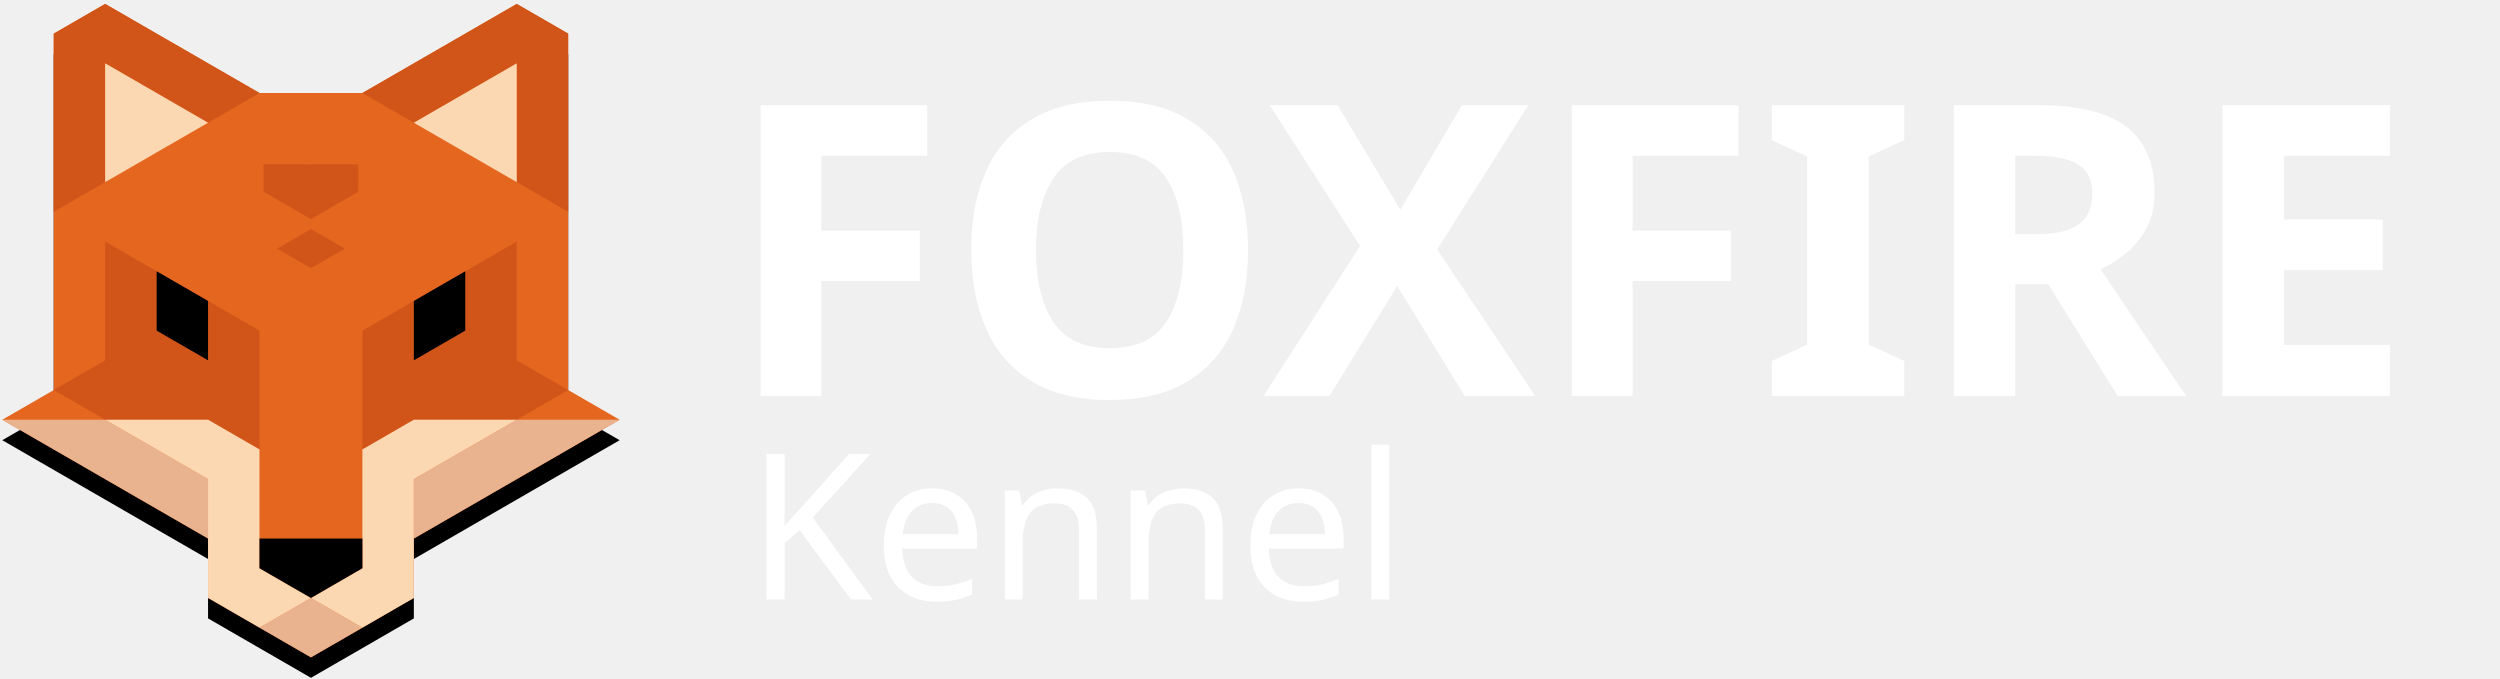
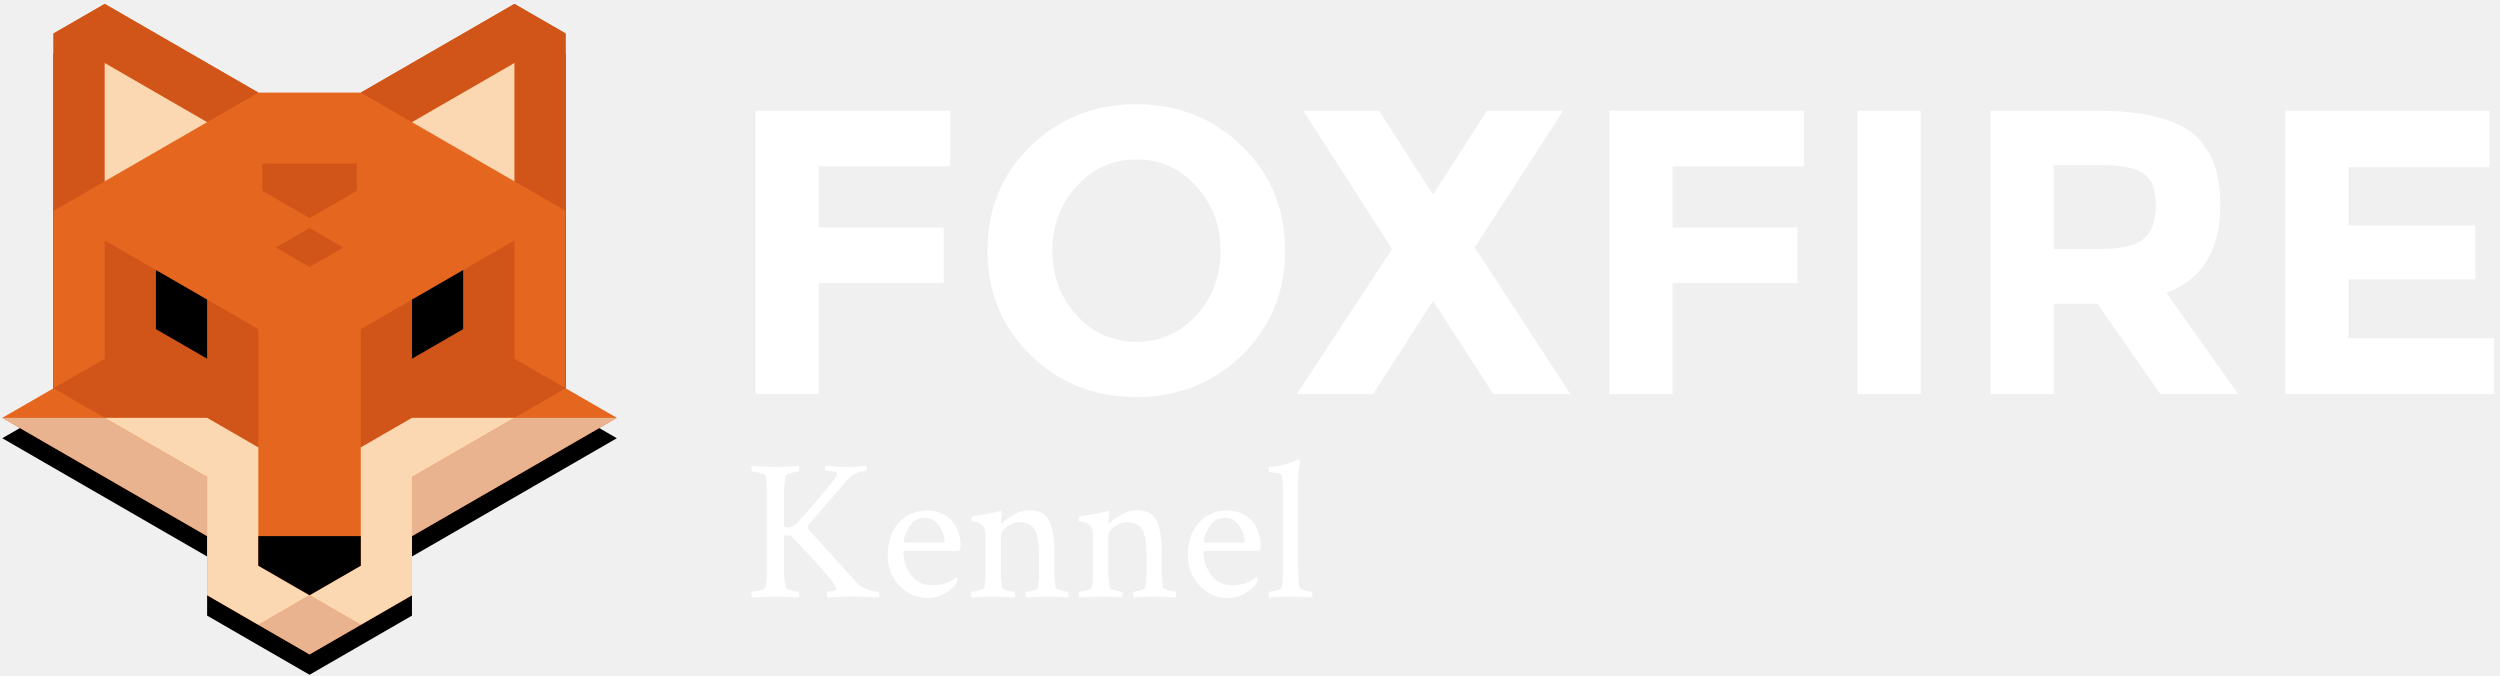
- <svg xmlns="http://www.w3.org/2000/svg" width="221px" height="60px" viewBox="0 0 221 60" version="1.1">
+ <svg xmlns="http://www.w3.org/2000/svg" width="222px" height="60px" viewBox="0 0 222 60" version="1.1">
  <defs />
  <g id="Page-1" stroke="none" stroke-width="1" fill="none" fill-rule="evenodd">
-     <g id="Desktop-HD" transform="translate(-99, -200)">
-       <g id="foxfire-logo-footer-60h" transform="translate(99, 200)">
+     <g id="Desktop-HD" transform="translate(-399, -200)">
+       <g id="foxfire-logo-footer-60h" transform="translate(399, 200)">
        <g id="fox">
          <path d="M50.226,31.039 L50.226,4.783 L45.679,2.157 L41.13,4.783 L36.583,7.407 L32.035,10.034 L22.94,10.034 L18.392,7.407 L13.845,4.783 L9.297,2.157 L4.75,4.783 L4.75,36.289 L0.202,38.914 L9.297,44.165 L13.845,46.792 L18.392,49.417 L18.392,54.667 L22.94,57.294 L27.488,59.919 L32.035,57.294 L36.583,54.667 L36.583,49.417 L41.13,46.792 L45.679,44.165 L50.226,41.54 L54.774,38.914 L50.226,36.289 L50.226,31.039" id="Fill-3" fill="#000000" />
          <path d="M50.226,34.48 L50.226,2.973 L45.679,0.347 L41.13,2.973 L36.583,5.598 L32.035,8.224 L22.94,8.224 L18.392,5.598 L13.845,2.973 L9.297,0.347 L4.75,2.973 L4.75,34.48 L0.202,37.105 L4.75,39.731 L18.392,47.607 L18.392,52.858 L22.94,55.485 L27.488,58.11 L32.035,55.485 L36.583,52.858 L36.583,47.607 L50.226,39.731 L54.774,37.105 L50.226,34.48" id="Fill-11" fill="#E5661F" />
          <path d="M9.297,37.105 L0.202,37.105 L4.75,39.731 L18.392,47.607 L18.392,42.356 L13.845,39.731 L9.297,37.105" id="Fill-12" fill="#E9B38F" />
          <path d="M22.94,55.485 L27.488,58.11 L32.035,55.485 L27.488,52.858 L22.94,55.485" id="Fill-13" fill="#E9B38F" />
          <path d="M45.679,37.105 L41.13,39.731 L36.583,42.356 L36.583,47.607 L50.226,39.731 L54.774,37.105 L45.679,37.105" id="Fill-14" fill="#E9B38F" />
          <path d="M9.297,10.849 L9.297,5.598 L13.845,8.224 L18.392,10.849 L22.94,8.224 L18.392,5.598 L13.845,2.973 L9.297,0.347 L4.75,2.973 L4.75,18.726 L9.297,16.1 L9.297,10.849" id="Fill-15" fill="#D15518" />
          <path d="M18.392,31.854 L13.845,29.228 L13.845,23.978 L9.297,21.352 L9.297,31.854 L4.75,34.48 L9.297,37.105 L18.392,37.105 L22.94,39.731 L22.94,29.228 L18.392,26.602 L18.392,31.854" id="Fill-16" fill="#D15518" />
          <path d="M41.13,2.973 L36.583,5.598 L32.035,8.224 L36.583,10.849 L41.13,8.224 L45.679,5.598 L45.679,16.1 L50.226,18.726 L50.226,2.973 L45.679,0.347 L41.13,2.973" id="Fill-17" fill="#D15518" />
          <path d="M45.679,26.602 L45.679,21.352 L41.13,23.978 L41.13,29.228 L36.583,31.854 L36.583,26.602 L32.035,29.228 L32.035,39.731 L36.583,37.105 L45.679,37.105 L50.226,34.48 L45.679,31.854 L45.679,26.602" id="Fill-18" fill="#D15518" />
          <path d="M18.392,10.849 L13.845,8.224 L9.297,5.598 L9.297,16.1 L13.845,13.475 L18.392,10.849" id="Fill-19" fill="#FCD8B2" />
          <path d="M22.94,44.982 L22.94,39.731 L18.392,37.105 L9.297,37.105 L13.845,39.731 L18.392,42.356 L18.392,52.858 L22.94,55.485 L27.488,52.858 L22.94,50.233 L22.94,44.982" id="Fill-20" fill="#FCD8B2" />
          <path d="M36.583,10.849 L41.13,13.475 L45.679,16.1 L45.679,5.598 L41.13,8.224 L36.583,10.849" id="Fill-21" fill="#FCD8B2" />
          <path d="M36.583,37.105 L32.035,39.731 L32.035,50.233 L27.488,52.858 L32.035,55.485 L36.583,52.858 L36.583,42.356 L41.13,39.731 L45.679,37.105 L36.583,37.105" id="Fill-22" fill="#FCD8B2" />
          <path d="M13.845,29.228 L18.392,31.854 L18.392,26.602 L13.845,23.978 L13.845,29.228" id="Fill-23" fill="#000000" />
          <path d="M22.94,47.607 L22.94,50.233 L27.488,52.858 L32.035,50.233 L32.035,47.607 L22.94,47.607" id="Fill-24" fill="#000000" />
          <path d="M36.583,31.854 L41.13,29.228 L41.13,23.978 L36.583,26.602 L36.583,31.854" id="Fill-25" fill="#000000" />
          <path d="M23.298,14.524 L23.298,16.949 L27.488,19.37 L31.677,16.949 L31.677,14.524 L27.488,14.531 L23.298,14.524" id="Fill-26" fill="#D15518" />
          <path d="M27.488,23.706 L30.482,21.98 L27.488,20.252 L24.495,21.98 L27.488,23.706" id="Fill-27" fill="#D15518" />
        </g>
-         <text id="FOXFIRE" font-family="Montserrat" font-size="36" font-weight="bold" fill="#FFFFFF">
-           <tspan x="64" y="35">FOXFIRE</tspan>
-         </text>
-         <text id="Kennel" font-family="Crimson Text" font-size="18" font-weight="normal" fill="#FFFFFF">
-           <tspan x="66" y="53">Kennel</tspan>
-         </text>
+         <path d="M84.376,9.836 L84.376,14.768 L72.712,14.768 L72.712,20.204 L83.8,20.204 L83.8,25.136 L72.712,25.136 L72.712,35 L67.096,35 L67.096,9.836 L84.376,9.836 Z M106.228,16.532 C104.788,14.948 103.018,14.156 100.918,14.156 C98.818,14.156 97.048,14.948 95.608,16.532 C94.168,18.116 93.448,20.03 93.448,22.274 C93.448,24.518 94.168,26.426 95.608,27.998 C97.048,29.57 98.818,30.356 100.918,30.356 C103.018,30.356 104.788,29.57 106.228,27.998 C107.668,26.426 108.388,24.518 108.388,22.274 C108.388,20.03 107.668,18.116 106.228,16.532 L106.228,16.532 Z M100.9,35.252 C97.18,35.252 94.048,34.01 91.504,31.526 C88.96,29.042 87.688,25.952 87.688,22.256 C87.688,18.56 88.96,15.47 91.504,12.986 C94.048,10.502 97.18,9.26 100.9,9.26 C104.62,9.26 107.752,10.502 110.296,12.986 C112.84,15.47 114.112,18.56 114.112,22.256 C114.112,25.952 112.84,29.042 110.296,31.526 C107.752,34.01 104.62,35.252 100.9,35.252 L100.9,35.252 Z M132.04,9.836 L138.808,9.836 L130.96,21.968 L139.456,35 L132.616,35 L127.252,26.72 L121.924,35 L115.156,35 L123.616,22.112 L115.732,9.836 L122.464,9.836 L127.252,17.288 L132.04,9.836 Z M160.192,9.836 L160.192,14.768 L148.528,14.768 L148.528,20.204 L159.616,20.204 L159.616,25.136 L148.528,25.136 L148.528,35 L142.912,35 L142.912,9.836 L160.192,9.836 Z M164.944,9.836 L170.56,9.836 L170.56,35 L164.944,35 L164.944,9.836 Z M197.164,18.188 C197.164,22.22 195.568,24.824 192.376,26 L198.748,35 L191.836,35 L186.256,26.972 L182.368,26.972 L182.368,35 L176.752,35 L176.752,9.836 L186.292,9.836 C190.204,9.836 192.994,10.496 194.662,11.816 C196.33,13.136 197.164,15.26 197.164,18.188 L197.164,18.188 Z M190.396,21.176 C191.092,20.552 191.44,19.562 191.44,18.206 C191.44,16.85 191.08,15.92 190.36,15.416 C189.64,14.912 188.38,14.66 186.58,14.66 L182.368,14.66 L182.368,22.112 L186.472,22.112 C188.392,22.112 189.7,21.8 190.396,21.176 L190.396,21.176 Z M221.068,9.836 L221.068,14.84 L208.54,14.84 L208.54,20.024 L219.808,20.024 L219.808,24.812 L208.54,24.812 L208.54,30.032 L221.464,30.032 L221.464,35 L202.924,35 L202.924,9.836 L221.068,9.836 Z" id="FOXFIRE" fill="#FFFFFF" />
+         <path d="M68.9,41.469 C69.135,41.469 69.363,41.463 69.586,41.451 C69.809,41.439 70.049,41.425 70.307,41.407 C70.564,41.39 70.775,41.375 70.939,41.363 C70.963,41.41 70.972,41.507 70.966,41.653 C70.96,41.8 70.939,41.873 70.904,41.873 C70.787,41.873 70.576,41.914 70.271,41.996 C69.967,42.078 69.803,42.16 69.779,42.242 C69.674,42.652 69.621,43.197 69.621,43.877 L69.621,46.742 L69.744,46.848 L69.867,46.848 C70.242,46.848 70.582,46.678 70.887,46.338 C72.258,44.803 73.266,43.613 73.91,42.77 C74.191,42.43 74.332,42.207 74.332,42.102 C74.332,41.902 73.998,41.803 73.33,41.803 C73.283,41.803 73.26,41.75 73.26,41.645 C73.26,41.539 73.271,41.445 73.295,41.363 C73.447,41.375 73.646,41.39 73.893,41.407 C74.139,41.425 74.367,41.439 74.578,41.451 C74.789,41.463 74.988,41.469 75.176,41.469 C75.469,41.469 75.803,41.454 76.178,41.425 C76.553,41.396 76.811,41.375 76.951,41.363 C76.975,41.41 76.983,41.495 76.978,41.618 C76.972,41.741 76.951,41.803 76.916,41.803 C76.201,41.885 75.662,42.131 75.299,42.541 L71.766,46.654 C71.672,46.76 71.713,46.918 71.889,47.129 L76.125,51.787 C76.313,51.986 76.559,52.15 76.863,52.279 C77.168,52.408 77.405,52.484 77.575,52.508 C77.745,52.531 77.883,52.543 77.988,52.543 C78.047,52.543 78.076,52.648 78.076,52.859 C78.076,52.941 78.064,53.006 78.041,53.053 C76.869,52.994 76.143,52.965 75.861,52.965 C75.568,52.965 75.305,52.971 75.07,52.982 C74.836,52.994 74.572,53.006 74.279,53.018 C73.986,53.029 73.723,53.041 73.488,53.053 C73.441,53.006 73.418,52.909 73.418,52.763 C73.418,52.616 73.441,52.543 73.488,52.543 C73.629,52.543 73.79,52.52 73.972,52.473 C74.153,52.426 74.244,52.355 74.244,52.262 C74.244,51.887 72.914,50.334 70.254,47.604 C70.207,47.557 70.037,47.533 69.744,47.533 C69.662,47.533 69.621,47.58 69.621,47.674 L69.621,50.557 C69.621,51.236 69.674,51.781 69.779,52.191 C69.803,52.273 69.967,52.353 70.271,52.429 C70.576,52.505 70.787,52.543 70.904,52.543 C70.939,52.543 70.96,52.613 70.966,52.754 C70.972,52.895 70.963,52.994 70.939,53.053 C69.768,52.994 69.088,52.965 68.9,52.965 C68.842,52.965 68.139,52.994 66.791,53.053 C66.744,53.006 66.721,52.918 66.721,52.789 C66.721,52.625 66.744,52.543 66.791,52.543 C66.943,52.543 67.169,52.508 67.468,52.438 C67.767,52.367 67.934,52.285 67.969,52.191 C68.051,51.875 68.092,51.354 68.092,50.627 L68.092,43.807 C68.092,43.08 68.051,42.559 67.969,42.242 C67.934,42.148 67.767,42.063 67.468,41.987 C67.169,41.911 66.943,41.873 66.791,41.873 C66.744,41.873 66.721,41.797 66.721,41.645 C66.721,41.504 66.744,41.41 66.791,41.363 C66.943,41.375 67.254,41.396 67.723,41.425 C68.191,41.454 68.584,41.469 68.9,41.469 L68.9,41.469 Z M82.137,45.986 C81.527,45.986 81.062,46.247 80.739,46.769 C80.417,47.29 80.256,47.721 80.256,48.061 C80.256,48.143 80.291,48.184 80.361,48.184 L83.789,48.184 C83.848,48.184 83.877,48.125 83.877,48.008 C83.877,47.633 83.719,47.202 83.402,46.716 C83.086,46.229 82.664,45.986 82.137,45.986 L82.137,45.986 Z M82.312,45.336 C82.852,45.336 83.326,45.438 83.736,45.644 C84.146,45.849 84.46,46.112 84.677,46.435 C84.894,46.757 85.052,47.085 85.151,47.419 C85.251,47.753 85.301,48.084 85.301,48.412 C85.301,48.646 85.266,48.79 85.195,48.843 C85.125,48.896 84.99,48.922 84.791,48.922 L80.361,48.922 C80.268,48.922 80.221,48.951 80.221,49.01 C80.221,49.748 80.443,50.428 80.889,51.049 C81.334,51.67 81.979,51.98 82.822,51.98 C83.068,51.98 83.303,51.957 83.525,51.91 C83.748,51.863 83.938,51.808 84.097,51.743 C84.255,51.679 84.39,51.614 84.501,51.55 C84.612,51.485 84.709,51.424 84.791,51.365 L84.914,51.277 C84.984,51.277 85.02,51.354 85.02,51.506 C85.02,51.6 84.984,51.705 84.914,51.822 C84.68,52.15 84.334,52.446 83.877,52.71 C83.42,52.974 82.922,53.105 82.383,53.105 C81.41,53.105 80.575,52.739 79.878,52.007 C79.181,51.274 78.832,50.381 78.832,49.326 C78.832,48.096 79.163,47.123 79.825,46.408 C80.487,45.693 81.316,45.336 82.312,45.336 L82.312,45.336 Z M91.4,45.301 C92.221,45.301 92.795,45.594 93.123,46.18 C93.451,46.766 93.615,47.715 93.615,49.027 L93.615,50.627 C93.615,51.307 93.662,51.828 93.756,52.191 C93.779,52.273 93.932,52.353 94.213,52.429 C94.494,52.505 94.693,52.543 94.811,52.543 C94.846,52.543 94.869,52.613 94.881,52.754 C94.893,52.895 94.887,52.994 94.863,53.053 C93.691,52.994 93.064,52.965 92.982,52.965 C92.959,52.965 92.344,52.994 91.137,53.053 C91.09,53.006 91.066,52.909 91.066,52.763 C91.066,52.616 91.09,52.543 91.137,52.543 C91.277,52.543 91.474,52.505 91.726,52.429 C91.978,52.353 92.115,52.273 92.139,52.191 C92.221,51.852 92.262,51.441 92.262,50.961 L92.262,49.203 C92.262,48.113 92.121,47.369 91.84,46.971 C91.559,46.572 91.102,46.373 90.469,46.373 C90.094,46.373 89.733,46.511 89.388,46.786 C89.042,47.062 88.869,47.311 88.869,47.533 L88.869,50.627 C88.869,51.307 88.916,51.828 89.01,52.191 C89.033,52.273 89.186,52.353 89.467,52.429 C89.748,52.505 89.947,52.543 90.064,52.543 C90.1,52.543 90.123,52.613 90.135,52.754 C90.146,52.895 90.141,52.994 90.117,53.053 C88.945,52.994 88.318,52.965 88.236,52.965 C88.166,52.965 87.527,52.994 86.32,53.053 C86.273,53.006 86.25,52.909 86.25,52.763 C86.25,52.616 86.273,52.543 86.32,52.543 C86.461,52.543 86.669,52.505 86.944,52.429 C87.22,52.353 87.369,52.273 87.393,52.191 C87.475,51.852 87.516,51.441 87.516,50.961 L87.516,47.639 C87.516,47.182 87.434,46.865 87.27,46.689 C87.152,46.549 87.009,46.452 86.839,46.399 C86.669,46.347 86.528,46.32 86.417,46.32 C86.306,46.32 86.25,46.309 86.25,46.285 C86.25,46.004 86.285,45.857 86.355,45.846 C87.598,45.658 88.406,45.506 88.781,45.389 C88.793,45.389 88.811,45.386 88.834,45.38 C88.857,45.374 88.869,45.371 88.869,45.371 C88.916,45.371 88.945,45.421 88.957,45.521 C88.969,45.62 88.969,45.693 88.957,45.74 C88.91,46.068 88.887,46.303 88.887,46.443 C88.887,46.49 88.898,46.514 88.922,46.514 C88.934,46.514 88.951,46.502 88.975,46.479 C89.244,46.197 89.61,45.931 90.073,45.679 C90.536,45.427 90.979,45.301 91.4,45.301 L91.4,45.301 Z M100.945,45.301 C101.766,45.301 102.34,45.594 102.668,46.18 C102.996,46.766 103.16,47.715 103.16,49.027 L103.16,50.627 C103.16,51.307 103.207,51.828 103.301,52.191 C103.324,52.273 103.477,52.353 103.758,52.429 C104.039,52.505 104.238,52.543 104.355,52.543 C104.391,52.543 104.414,52.613 104.426,52.754 C104.438,52.895 104.432,52.994 104.408,53.053 C103.236,52.994 102.609,52.965 102.527,52.965 C102.504,52.965 101.889,52.994 100.682,53.053 C100.635,53.006 100.611,52.909 100.611,52.763 C100.611,52.616 100.635,52.543 100.682,52.543 C100.822,52.543 101.019,52.505 101.271,52.429 C101.522,52.353 101.66,52.273 101.684,52.191 C101.766,51.852 101.807,51.441 101.807,50.961 L101.807,49.203 C101.807,48.113 101.666,47.369 101.385,46.971 C101.104,46.572 100.646,46.373 100.014,46.373 C99.639,46.373 99.278,46.511 98.933,46.786 C98.587,47.062 98.414,47.311 98.414,47.533 L98.414,50.627 C98.414,51.307 98.461,51.828 98.555,52.191 C98.578,52.273 98.73,52.353 99.012,52.429 C99.293,52.505 99.492,52.543 99.609,52.543 C99.645,52.543 99.668,52.613 99.68,52.754 C99.691,52.895 99.686,52.994 99.662,53.053 C98.49,52.994 97.863,52.965 97.781,52.965 C97.711,52.965 97.072,52.994 95.865,53.053 C95.818,53.006 95.795,52.909 95.795,52.763 C95.795,52.616 95.818,52.543 95.865,52.543 C96.006,52.543 96.214,52.505 96.489,52.429 C96.765,52.353 96.914,52.273 96.938,52.191 C97.02,51.852 97.061,51.441 97.061,50.961 L97.061,47.639 C97.061,47.182 96.979,46.865 96.814,46.689 C96.697,46.549 96.554,46.452 96.384,46.399 C96.214,46.347 96.073,46.32 95.962,46.32 C95.851,46.32 95.795,46.309 95.795,46.285 C95.795,46.004 95.83,45.857 95.9,45.846 C97.143,45.658 97.951,45.506 98.326,45.389 C98.338,45.389 98.355,45.386 98.379,45.38 C98.402,45.374 98.414,45.371 98.414,45.371 C98.461,45.371 98.49,45.421 98.502,45.521 C98.514,45.62 98.514,45.693 98.502,45.74 C98.455,46.068 98.432,46.303 98.432,46.443 C98.432,46.49 98.443,46.514 98.467,46.514 C98.479,46.514 98.496,46.502 98.52,46.479 C98.789,46.197 99.155,45.931 99.618,45.679 C100.081,45.427 100.523,45.301 100.945,45.301 L100.945,45.301 Z M108.785,45.986 C108.176,45.986 107.71,46.247 107.388,46.769 C107.065,47.29 106.904,47.721 106.904,48.061 C106.904,48.143 106.939,48.184 107.01,48.184 L110.438,48.184 C110.496,48.184 110.525,48.125 110.525,48.008 C110.525,47.633 110.367,47.202 110.051,46.716 C109.734,46.229 109.313,45.986 108.785,45.986 L108.785,45.986 Z M108.961,45.336 C109.5,45.336 109.975,45.438 110.385,45.644 C110.795,45.849 111.108,46.112 111.325,46.435 C111.542,46.757 111.7,47.085 111.8,47.419 C111.899,47.753 111.949,48.084 111.949,48.412 C111.949,48.646 111.914,48.79 111.844,48.843 C111.773,48.896 111.639,48.922 111.439,48.922 L107.01,48.922 C106.916,48.922 106.869,48.951 106.869,49.01 C106.869,49.748 107.092,50.428 107.537,51.049 C107.982,51.67 108.627,51.98 109.471,51.98 C109.717,51.98 109.951,51.957 110.174,51.91 C110.396,51.863 110.587,51.808 110.745,51.743 C110.903,51.679 111.038,51.614 111.149,51.55 C111.261,51.485 111.357,51.424 111.439,51.365 L111.562,51.277 C111.633,51.277 111.668,51.354 111.668,51.506 C111.668,51.6 111.633,51.705 111.562,51.822 C111.328,52.15 110.982,52.446 110.525,52.71 C110.068,52.974 109.57,53.105 109.031,53.105 C108.059,53.105 107.224,52.739 106.526,52.007 C105.829,51.274 105.48,50.381 105.48,49.326 C105.48,48.096 105.812,47.123 106.474,46.408 C107.136,45.693 107.965,45.336 108.961,45.336 L108.961,45.336 Z M113.918,50.961 L113.918,43.35 C113.918,42.951 113.883,42.576 113.812,42.225 C113.754,42.037 113.455,41.943 112.916,41.943 L112.758,41.943 C112.688,41.943 112.652,41.879 112.652,41.75 C112.652,41.562 112.688,41.469 112.758,41.469 C113.109,41.434 113.435,41.387 113.733,41.328 C114.032,41.27 114.267,41.211 114.437,41.152 C114.606,41.094 114.75,41.038 114.867,40.985 C114.984,40.933 115.072,40.889 115.131,40.854 L115.201,40.801 L115.236,40.801 C115.283,40.801 115.33,40.833 115.377,40.897 C115.424,40.962 115.453,41.023 115.465,41.082 C115.336,41.457 115.271,41.967 115.271,42.611 L115.271,50.627 C115.271,51.307 115.318,51.828 115.412,52.191 C115.436,52.273 115.588,52.353 115.869,52.429 C116.15,52.505 116.35,52.543 116.467,52.543 C116.502,52.543 116.525,52.613 116.537,52.754 C116.549,52.895 116.543,52.994 116.52,53.053 C115.348,52.994 114.721,52.965 114.639,52.965 C114.568,52.965 113.93,52.994 112.723,53.053 C112.676,53.006 112.652,52.909 112.652,52.763 C112.652,52.616 112.676,52.543 112.723,52.543 C112.863,52.543 113.071,52.505 113.347,52.429 C113.622,52.353 113.771,52.273 113.795,52.191 C113.877,51.852 113.918,51.441 113.918,50.961 L113.918,50.961 Z" id="Kennel" fill="#FFFFFF" />
      </g>
    </g>
  </g>
</svg>
